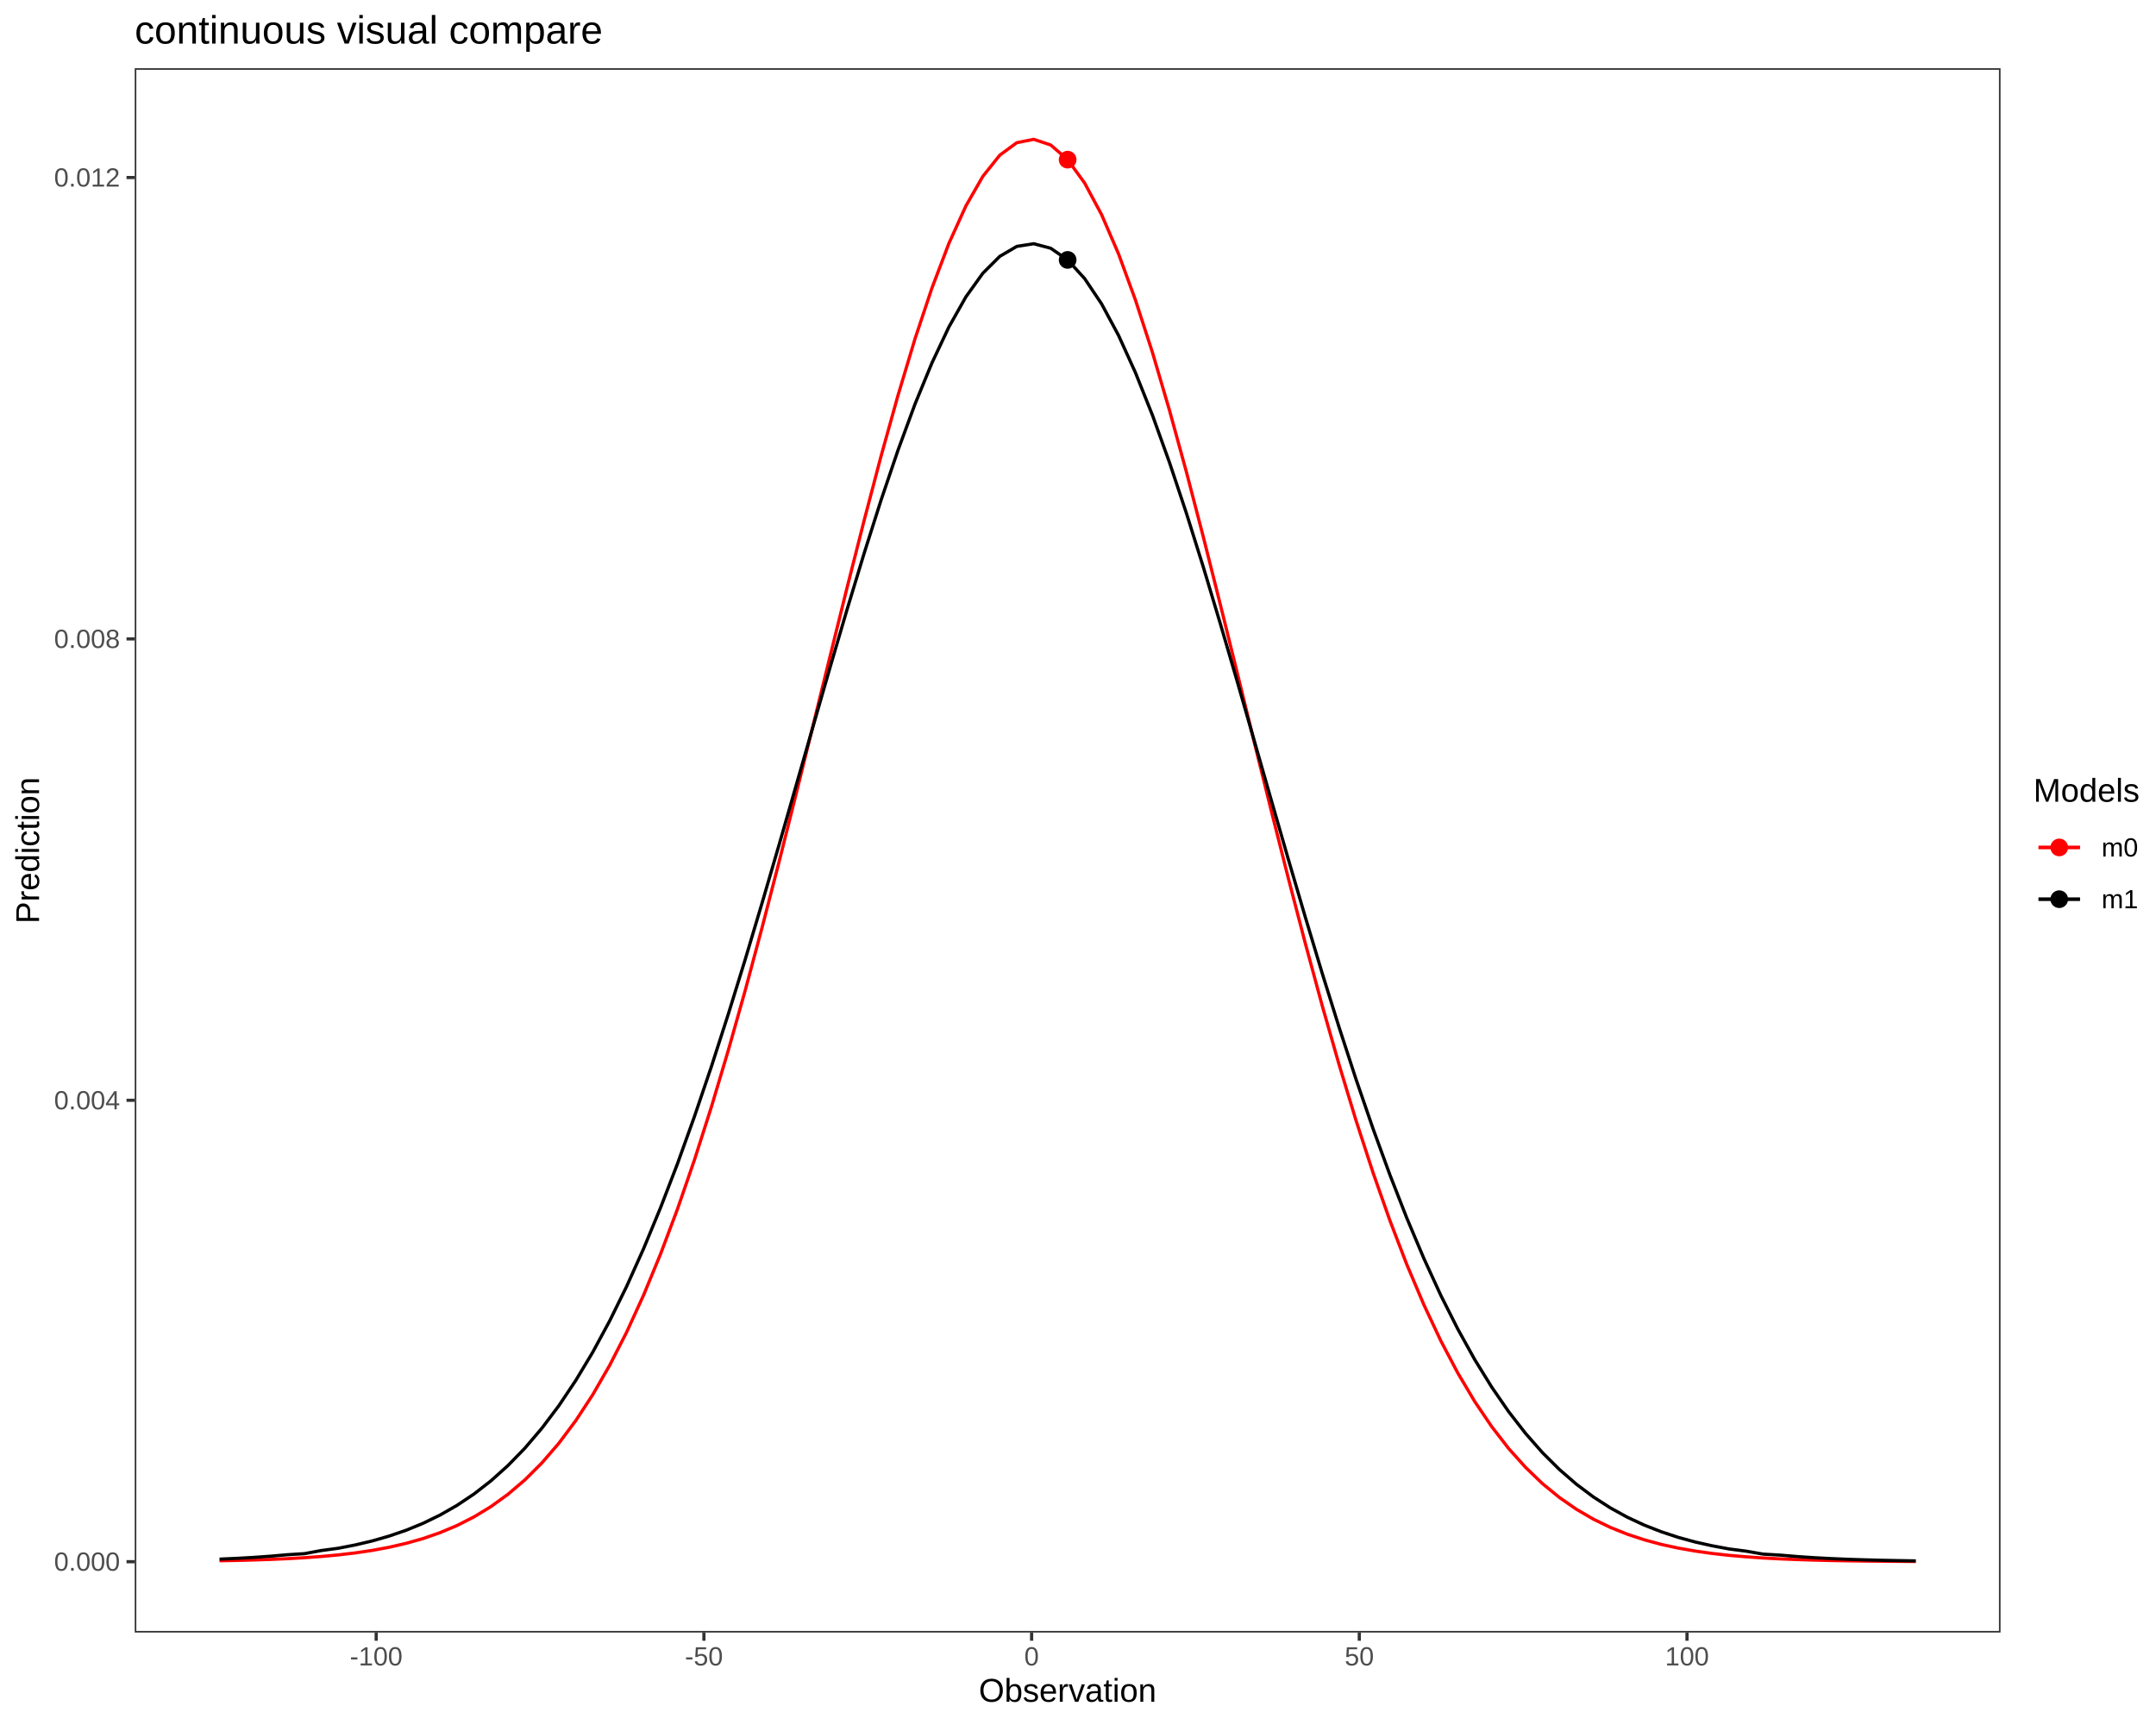
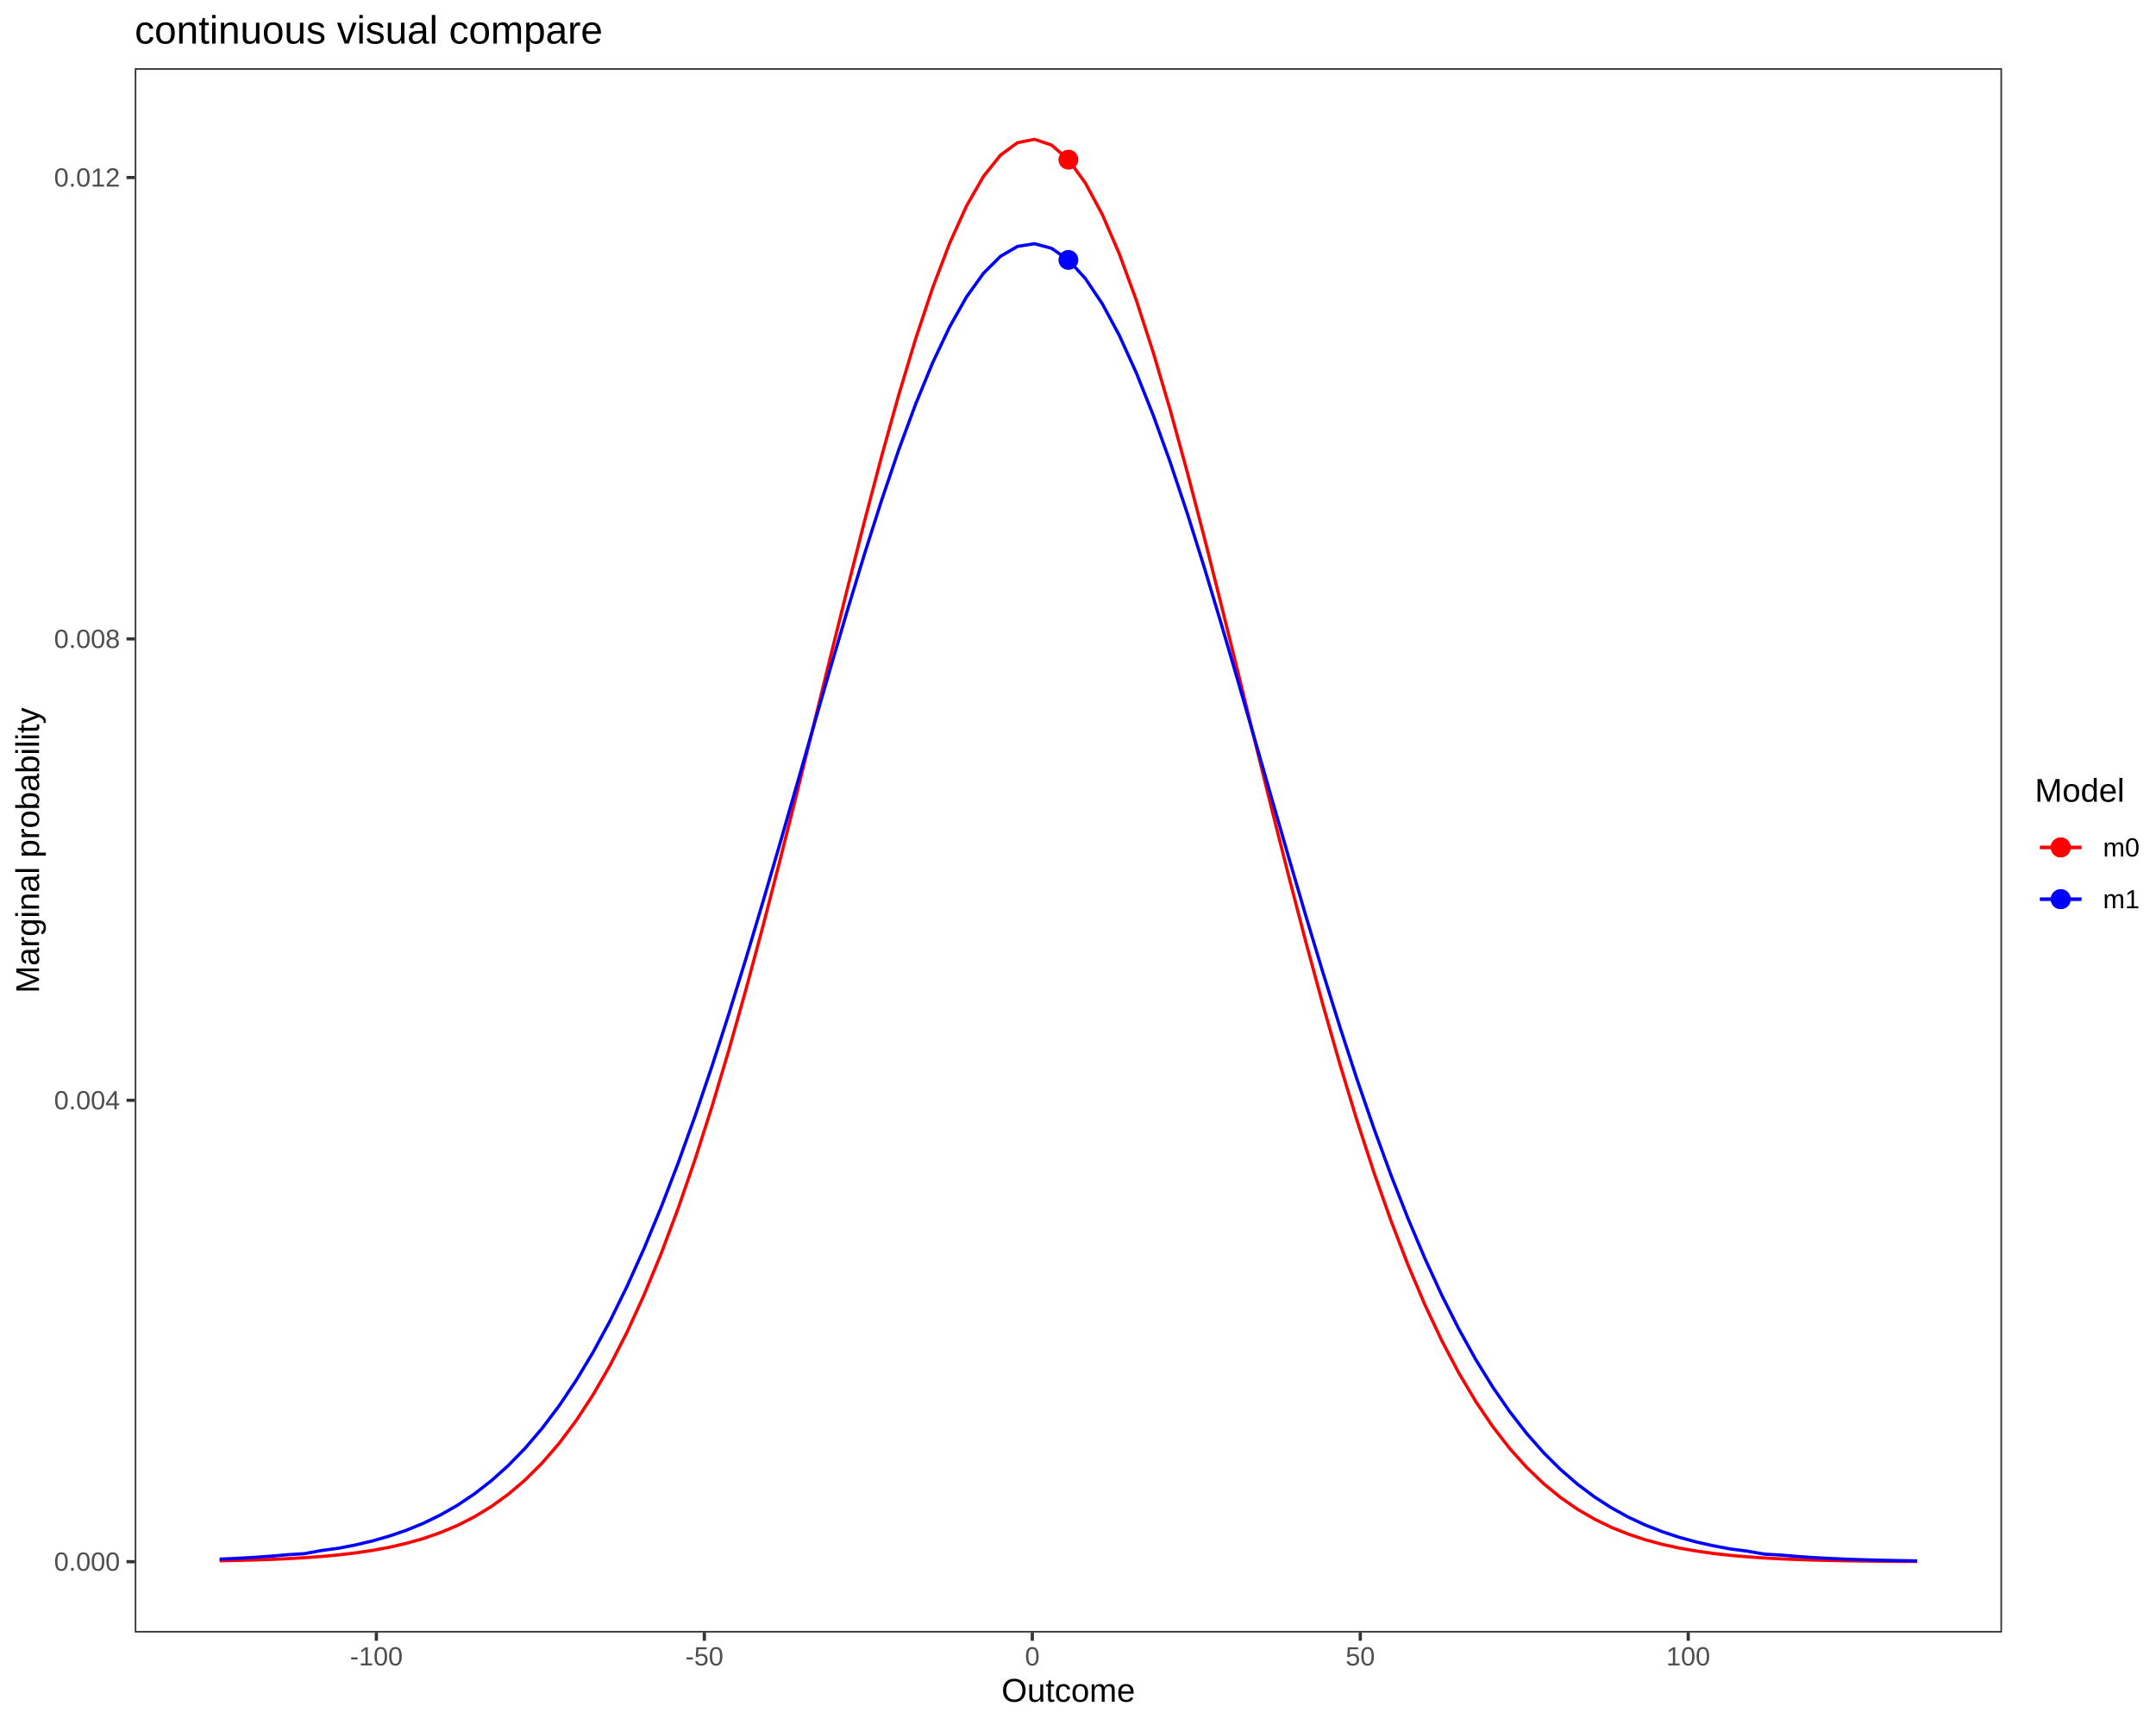
<svg xmlns="http://www.w3.org/2000/svg" viewBox="0 0 720.00 576.00">
  <defs>
    <style type="text/css">
    line, polyline, polygon, path, rect, circle {
      fill: none;
      stroke: #000000;
      stroke-linecap: round;
      stroke-linejoin: round;
      stroke-miterlimit: 10.00;
    }
  </style>
  </defs>
  <rect width="100%" height="100%" style="stroke: none; fill: #FFFFFF;" />
  <rect x="0.00" y="0.00" width="720.00" height="576.00" style="stroke-width: 1.07; stroke: #FFFFFF; fill: #FFFFFF;" />
  <defs>
-     <clipPath id="cpNDQuOTl8NjY4LjA5fDU0NS4xM3wyMi43Nw==">
-       <rect x="44.99" y="22.77" width="623.10" height="522.36" />
+     <clipPath id="cpNDQuOTl8NjY4LjU4fDU0NS4xM3wyMi43Nw==">
+       <rect x="44.99" y="22.77" width="623.59" height="522.36" />
    </clipPath>
  </defs>
-   <rect x="44.99" y="22.77" width="623.10" height="522.36" style="stroke-width: 1.07; stroke: none; fill: #FFFFFF;" clip-path="url(#cpNDQuOTl8NjY4LjA5fDU0NS4xM3wyMi43Nw==)" />
-   <polyline points="73.32,521.16 78.98,521.05 84.65,520.90 90.31,520.71 95.98,520.46 101.64,520.14 107.30,519.73 112.97,519.20 118.63,518.54 124.30,517.70 129.96,516.65 135.63,515.34 141.29,513.74 146.96,511.77 152.62,509.39 158.29,506.51 163.95,503.07 169.61,498.98 175.28,494.16 180.94,488.51 186.61,481.94 192.27,474.38 197.94,465.72 203.60,455.89 209.27,444.82 214.93,432.45 220.59,418.74 226.26,403.68 231.92,387.28 237.59,369.56 243.25,350.61 248.92,330.51 254.58,309.41 260.25,287.49 265.91,264.94 271.58,242.02 277.24,218.98 282.90,196.14 288.57,173.81 294.23,152.31 299.90,131.98 305.56,113.16 311.23,96.16 316.89,81.27 322.56,68.77 328.22,58.89 333.89,51.80 339.55,47.65 345.21,46.52 350.88,48.41 356.54,53.31 362.21,61.11 367.87,71.66 373.54,84.78 379.20,100.23 384.87,117.71 390.53,136.94 396.20,157.59 401.86,179.33 407.52,201.83 413.19,224.74 418.85,247.78 424.52,270.63 430.18,293.04 435.85,314.78 441.51,335.64 447.18,355.47 452.84,374.12 458.51,391.51 464.17,407.58 469.83,422.30 475.50,435.67 481.16,447.71 486.83,458.46 492.49,467.99 498.16,476.37 503.82,483.68 509.49,490.00 515.15,495.44 520.82,500.07 526.48,503.99 532.14,507.28 537.81,510.03 543.47,512.30 549.14,514.17 554.80,515.70 560.47,516.93 566.13,517.92 571.80,518.72 577.46,519.35 583.12,519.84 588.79,520.23 594.45,520.53 600.12,520.76 605.78,520.94 611.45,521.08 617.11,521.18 622.78,521.26 628.44,521.31 634.11,521.36 639.77,521.39 " style="stroke-width: 1.07; stroke: #FF0000; stroke-linecap: butt;" clip-path="url(#cpNDQuOTl8NjY4LjA5fDU0NS4xM3wyMi43Nw==)" />
-   <polyline points="73.32,520.61 78.98,520.36 84.65,520.04 90.31,519.64 95.98,519.14 101.64,518.79 107.30,517.74 112.97,516.98 118.63,515.88 124.30,514.54 129.96,512.91 135.63,510.97 141.29,508.65 146.96,505.89 152.62,502.66 158.29,498.87 163.95,494.47 169.61,489.39 175.28,483.57 180.94,476.93 186.61,469.41 192.27,460.96 197.94,451.53 203.60,441.06 209.27,429.54 214.93,416.94 220.59,403.27 226.26,388.54 231.92,372.79 237.59,356.09 243.25,338.52 248.92,320.19 254.58,301.24 260.25,281.83 265.91,262.13 271.58,242.36 277.24,222.72 282.90,203.45 288.57,184.79 294.23,167.00 299.90,150.30 305.56,134.95 311.23,121.17 316.89,109.18 322.56,99.14 328.22,91.24 333.89,85.59 339.55,82.28 345.21,81.38 350.88,82.89 356.54,86.79 362.21,93.01 367.87,101.46 373.54,112.00 379.20,124.47 384.87,138.66 390.53,154.37 396.20,171.36 401.86,189.39 407.52,208.23 413.19,227.61 418.85,247.30 424.52,267.08 430.18,286.72 435.85,306.04 441.51,324.85 447.18,342.99 452.84,360.36 458.51,376.83 464.17,392.32 469.83,406.79 475.50,420.20 481.16,432.53 486.83,443.78 492.49,453.99 498.16,463.17 503.82,471.38 509.49,478.67 515.15,485.10 520.82,490.73 526.48,495.63 532.14,499.87 537.81,503.52 543.47,506.63 549.14,509.27 554.80,511.48 560.47,513.35 566.13,514.90 571.80,516.16 577.46,517.22 583.12,517.95 588.79,518.94 594.45,519.27 600.12,519.75 605.78,520.13 611.45,520.43 617.11,520.67 622.78,520.85 628.44,521.00 634.11,521.11 639.77,521.20 " style="stroke-width: 1.07; stroke-linecap: butt;" clip-path="url(#cpNDQuOTl8NjY4LjA5fDU0NS4xM3wyMi43Nw==)" />
-   <circle cx="356.54" cy="53.31" r="1.95pt" style="stroke-width: 0.71; stroke: #FF0000; fill: #FF0000;" clip-path="url(#cpNDQuOTl8NjY4LjA5fDU0NS4xM3wyMi43Nw==)" />
-   <circle cx="356.54" cy="86.79" r="1.95pt" style="stroke-width: 0.71; fill: #000000;" clip-path="url(#cpNDQuOTl8NjY4LjA5fDU0NS4xM3wyMi43Nw==)" />
-   <rect x="44.99" y="22.77" width="623.10" height="522.36" style="stroke-width: 1.07; stroke: #333333;" clip-path="url(#cpNDQuOTl8NjY4LjA5fDU0NS4xM3wyMi43Nw==)" />
+   <rect x="44.99" y="22.77" width="623.59" height="522.36" style="stroke-width: 1.07; stroke: none; fill: #FFFFFF;" clip-path="url(#cpNDQuOTl8NjY4LjU4fDU0NS4xM3wyMi43Nw==)" />
+   <polyline points="73.34,521.16 79.01,521.05 84.68,520.90 90.35,520.71 96.02,520.46 101.68,520.14 107.35,519.73 113.02,519.20 118.69,518.54 124.36,517.70 130.03,516.65 135.70,515.34 141.37,513.74 147.04,511.77 152.71,509.39 158.37,506.51 164.04,503.07 169.71,498.98 175.38,494.16 181.05,488.51 186.72,481.94 192.39,474.38 198.06,465.72 203.73,455.89 209.40,444.82 215.06,432.45 220.73,418.74 226.40,403.68 232.07,387.28 237.74,369.56 243.41,350.61 249.08,330.51 254.75,309.41 260.42,287.49 266.09,264.94 271.75,242.02 277.42,218.98 283.09,196.14 288.76,173.81 294.43,152.31 300.10,131.98 305.77,113.16 311.44,96.16 317.11,81.27 322.77,68.77 328.44,58.89 334.11,51.80 339.78,47.65 345.45,46.52 351.12,48.41 356.79,53.31 362.46,61.11 368.13,71.66 373.80,84.78 379.46,100.23 385.13,117.71 390.80,136.94 396.47,157.59 402.14,179.33 407.81,201.83 413.48,224.74 419.15,247.78 424.82,270.63 430.49,293.04 436.15,314.78 441.82,335.64 447.49,355.47 453.16,374.12 458.83,391.51 464.50,407.58 470.17,422.30 475.84,435.67 481.51,447.71 487.18,458.46 492.84,467.99 498.51,476.37 504.18,483.68 509.85,490.00 515.52,495.44 521.19,500.07 526.86,503.99 532.53,507.28 538.20,510.03 543.87,512.30 549.53,514.17 555.20,515.70 560.87,516.93 566.54,517.92 572.21,518.72 577.88,519.35 583.55,519.84 589.22,520.23 594.89,520.53 600.56,520.76 606.22,520.94 611.89,521.08 617.56,521.18 623.23,521.26 628.90,521.31 634.57,521.36 640.24,521.39 " style="stroke-width: 1.07; stroke: #FF0000; stroke-linecap: butt;" clip-path="url(#cpNDQuOTl8NjY4LjU4fDU0NS4xM3wyMi43Nw==)" />
+   <circle cx="356.79" cy="53.31" r="2.49pt" style="stroke-width: 0.71; stroke: none; fill: #FF0000;" clip-path="url(#cpNDQuOTl8NjY4LjU4fDU0NS4xM3wyMi43Nw==)" />
+   <polyline points="73.34,520.61 79.01,520.36 84.68,520.04 90.35,519.64 96.02,519.14 101.68,518.79 107.35,517.74 113.02,516.98 118.69,515.88 124.36,514.54 130.03,512.91 135.70,510.97 141.37,508.65 147.04,505.89 152.71,502.66 158.37,498.87 164.04,494.47 169.71,489.39 175.38,483.57 181.05,476.93 186.72,469.41 192.39,460.96 198.06,451.53 203.73,441.06 209.40,429.54 215.06,416.94 220.73,403.27 226.40,388.54 232.07,372.79 237.74,356.09 243.41,338.52 249.08,320.19 254.75,301.24 260.42,281.83 266.09,262.13 271.75,242.36 277.42,222.72 283.09,203.45 288.76,184.79 294.43,167.00 300.10,150.30 305.77,134.95 311.44,121.17 317.11,109.18 322.77,99.14 328.44,91.24 334.11,85.59 339.78,82.28 345.45,81.38 351.12,82.89 356.79,86.79 362.46,93.01 368.13,101.46 373.80,112.00 379.46,124.47 385.13,138.66 390.80,154.37 396.47,171.36 402.14,189.39 407.81,208.23 413.48,227.61 419.15,247.30 424.82,267.08 430.49,286.72 436.15,306.04 441.82,324.85 447.49,342.99 453.16,360.36 458.83,376.83 464.50,392.32 470.17,406.79 475.84,420.20 481.51,432.53 487.18,443.78 492.84,453.99 498.51,463.17 504.18,471.38 509.85,478.67 515.52,485.10 521.19,490.73 526.86,495.63 532.53,499.87 538.20,503.52 543.87,506.63 549.53,509.27 555.20,511.48 560.87,513.35 566.54,514.90 572.21,516.16 577.88,517.22 583.55,517.95 589.22,518.94 594.89,519.27 600.56,519.75 606.22,520.13 611.89,520.43 617.56,520.67 623.23,520.85 628.90,521.00 634.57,521.11 640.24,521.20 " style="stroke-width: 1.07; stroke: #0000FF; stroke-linecap: butt;" clip-path="url(#cpNDQuOTl8NjY4LjU4fDU0NS4xM3wyMi43Nw==)" />
+   <circle cx="356.79" cy="86.79" r="2.49pt" style="stroke-width: 0.71; stroke: none; fill: #0000FF;" clip-path="url(#cpNDQuOTl8NjY4LjU4fDU0NS4xM3wyMi43Nw==)" />
+   <rect x="44.99" y="22.77" width="623.59" height="522.36" style="stroke-width: 1.07; stroke: #333333;" clip-path="url(#cpNDQuOTl8NjY4LjU4fDU0NS4xM3wyMi43Nw==)" />
  <defs>
    <clipPath id="cpMC4wMHw3MjAuMDB8NTc2LjAwfDAuMDA=">
      <rect x="0.00" y="0.00" width="720.00" height="576.00" />
    </clipPath>
  </defs>
  <g clip-path="url(#cpMC4wMHw3MjAuMDB8NTc2LjAwfDAuMDA=)">
    <text x="18.06" y="524.49" style="font-size: 8.80px; fill: #4D4D4D; font-family: Liberation Sans;" textLength="22.00px" lengthAdjust="spacingAndGlyphs">0.000</text>
  </g>
  <g clip-path="url(#cpMC4wMHw3MjAuMDB8NTc2LjAwfDAuMDA=)">
    <text x="18.06" y="370.43" style="font-size: 8.80px; fill: #4D4D4D; font-family: Liberation Sans;" textLength="22.00px" lengthAdjust="spacingAndGlyphs">0.004</text>
  </g>
  <g clip-path="url(#cpMC4wMHw3MjAuMDB8NTc2LjAwfDAuMDA=)">
    <text x="18.06" y="216.37" style="font-size: 8.80px; fill: #4D4D4D; font-family: Liberation Sans;" textLength="22.00px" lengthAdjust="spacingAndGlyphs">0.008</text>
  </g>
  <g clip-path="url(#cpMC4wMHw3MjAuMDB8NTc2LjAwfDAuMDA=)">
    <text x="18.06" y="62.30" style="font-size: 8.80px; fill: #4D4D4D; font-family: Liberation Sans;" textLength="22.00px" lengthAdjust="spacingAndGlyphs">0.012</text>
  </g>
  <polyline points="42.25,521.47 44.99,521.47 " style="stroke-width: 1.07; stroke: #333333; stroke-linecap: butt;" clip-path="url(#cpMC4wMHw3MjAuMDB8NTc2LjAwfDAuMDA=)" />
  <polyline points="42.25,367.40 44.99,367.40 " style="stroke-width: 1.07; stroke: #333333; stroke-linecap: butt;" clip-path="url(#cpMC4wMHw3MjAuMDB8NTc2LjAwfDAuMDA=)" />
  <polyline points="42.25,213.34 44.99,213.34 " style="stroke-width: 1.07; stroke: #333333; stroke-linecap: butt;" clip-path="url(#cpMC4wMHw3MjAuMDB8NTc2LjAwfDAuMDA=)" />
  <polyline points="42.25,59.28 44.99,59.28 " style="stroke-width: 1.07; stroke: #333333; stroke-linecap: butt;" clip-path="url(#cpMC4wMHw3MjAuMDB8NTc2LjAwfDAuMDA=)" />
-   <polyline points="125.63,547.87 125.63,545.13 " style="stroke-width: 1.07; stroke: #333333; stroke-linecap: butt;" clip-path="url(#cpMC4wMHw3MjAuMDB8NTc2LjAwfDAuMDA=)" />
-   <polyline points="235.07,547.87 235.07,545.13 " style="stroke-width: 1.07; stroke: #333333; stroke-linecap: butt;" clip-path="url(#cpMC4wMHw3MjAuMDB8NTc2LjAwfDAuMDA=)" />
-   <polyline points="344.51,547.87 344.51,545.13 " style="stroke-width: 1.07; stroke: #333333; stroke-linecap: butt;" clip-path="url(#cpMC4wMHw3MjAuMDB8NTc2LjAwfDAuMDA=)" />
-   <polyline points="453.94,547.87 453.94,545.13 " style="stroke-width: 1.07; stroke: #333333; stroke-linecap: butt;" clip-path="url(#cpMC4wMHw3MjAuMDB8NTc2LjAwfDAuMDA=)" />
-   <polyline points="563.38,547.87 563.38,545.13 " style="stroke-width: 1.07; stroke: #333333; stroke-linecap: butt;" clip-path="url(#cpMC4wMHw3MjAuMDB8NTc2LjAwfDAuMDA=)" />
+   <polyline points="125.69,547.87 125.69,545.13 " style="stroke-width: 1.07; stroke: #333333; stroke-linecap: butt;" clip-path="url(#cpMC4wMHw3MjAuMDB8NTc2LjAwfDAuMDA=)" />
+   <polyline points="235.22,547.87 235.22,545.13 " style="stroke-width: 1.07; stroke: #333333; stroke-linecap: butt;" clip-path="url(#cpMC4wMHw3MjAuMDB8NTc2LjAwfDAuMDA=)" />
+   <polyline points="344.74,547.87 344.74,545.13 " style="stroke-width: 1.07; stroke: #333333; stroke-linecap: butt;" clip-path="url(#cpMC4wMHw3MjAuMDB8NTc2LjAwfDAuMDA=)" />
+   <polyline points="454.27,547.87 454.27,545.13 " style="stroke-width: 1.07; stroke: #333333; stroke-linecap: butt;" clip-path="url(#cpMC4wMHw3MjAuMDB8NTc2LjAwfDAuMDA=)" />
+   <polyline points="563.79,547.87 563.79,545.13 " style="stroke-width: 1.07; stroke: #333333; stroke-linecap: butt;" clip-path="url(#cpMC4wMHw3MjAuMDB8NTc2LjAwfDAuMDA=)" />
  <g clip-path="url(#cpMC4wMHw3MjAuMDB8NTc2LjAwfDAuMDA=)">
-     <text x="116.83" y="556.11" style="font-size: 8.80px; fill: #4D4D4D; font-family: Liberation Sans;" textLength="17.59px" lengthAdjust="spacingAndGlyphs">-100</text>
+     <text x="116.90" y="556.11" style="font-size: 8.80px; fill: #4D4D4D; font-family: Liberation Sans;" textLength="17.59px" lengthAdjust="spacingAndGlyphs">-100</text>
  </g>
  <g clip-path="url(#cpMC4wMHw3MjAuMDB8NTc2LjAwfDAuMDA=)">
-     <text x="228.72" y="556.11" style="font-size: 8.80px; fill: #4D4D4D; font-family: Liberation Sans;" textLength="12.70px" lengthAdjust="spacingAndGlyphs">-50</text>
+     <text x="228.87" y="556.11" style="font-size: 8.80px; fill: #4D4D4D; font-family: Liberation Sans;" textLength="12.70px" lengthAdjust="spacingAndGlyphs">-50</text>
  </g>
  <g clip-path="url(#cpMC4wMHw3MjAuMDB8NTc2LjAwfDAuMDA=)">
-     <text x="342.06" y="556.11" style="font-size: 8.80px; fill: #4D4D4D; font-family: Liberation Sans;" textLength="4.89px" lengthAdjust="spacingAndGlyphs">0</text>
+     <text x="342.30" y="556.11" style="font-size: 8.80px; fill: #4D4D4D; font-family: Liberation Sans;" textLength="4.89px" lengthAdjust="spacingAndGlyphs">0</text>
  </g>
  <g clip-path="url(#cpMC4wMHw3MjAuMDB8NTc2LjAwfDAuMDA=)">
-     <text x="449.05" y="556.11" style="font-size: 8.80px; fill: #4D4D4D; font-family: Liberation Sans;" textLength="9.78px" lengthAdjust="spacingAndGlyphs">50</text>
+     <text x="449.38" y="556.11" style="font-size: 8.80px; fill: #4D4D4D; font-family: Liberation Sans;" textLength="9.78px" lengthAdjust="spacingAndGlyphs">50</text>
  </g>
  <g clip-path="url(#cpMC4wMHw3MjAuMDB8NTc2LjAwfDAuMDA=)">
-     <text x="556.05" y="556.11" style="font-size: 8.80px; fill: #4D4D4D; font-family: Liberation Sans;" textLength="14.67px" lengthAdjust="spacingAndGlyphs">100</text>
+     <text x="556.45" y="556.11" style="font-size: 8.80px; fill: #4D4D4D; font-family: Liberation Sans;" textLength="14.67px" lengthAdjust="spacingAndGlyphs">100</text>
  </g>
  <g clip-path="url(#cpMC4wMHw3MjAuMDB8NTc2LjAwfDAuMDA=)">
-     <text x="326.87" y="568.24" style="font-size: 11.00px; font-family: Liberation Sans;" textLength="59.34px" lengthAdjust="spacingAndGlyphs">Observation</text>
+     <text x="334.46" y="568.24" style="font-size: 11.00px; font-family: Liberation Sans;" textLength="44.66px" lengthAdjust="spacingAndGlyphs">Outcome</text>
  </g>
  <g clip-path="url(#cpMC4wMHw3MjAuMDB8NTc2LjAwfDAuMDA=)">
-     <text transform="translate(13.04,308.42) rotate(-90)" style="font-size: 11.00px; font-family: Liberation Sans;" textLength="48.94px" lengthAdjust="spacingAndGlyphs">Prediction</text>
+     <text transform="translate(13.04,331.65) rotate(-90)" style="font-size: 11.00px; font-family: Liberation Sans;" textLength="95.41px" lengthAdjust="spacingAndGlyphs">Marginal probability</text>
  </g>
-   <rect x="679.05" y="259.01" width="35.47" height="49.88" style="stroke-width: 1.07; stroke: none; fill: #FFFFFF;" clip-path="url(#cpMC4wMHw3MjAuMDB8NTc2LjAwfDAuMDA=)" />
+   <rect x="679.54" y="259.01" width="34.98" height="49.88" style="stroke-width: 1.07; stroke: none; fill: #FFFFFF;" clip-path="url(#cpMC4wMHw3MjAuMDB8NTc2LjAwfDAuMDA=)" />
  <g clip-path="url(#cpMC4wMHw3MjAuMDB8NTc2LjAwfDAuMDA=)">
-     <text x="679.05" y="267.71" style="font-size: 11.00px; font-family: Liberation Sans;" textLength="35.47px" lengthAdjust="spacingAndGlyphs">Models</text>
+     <text x="679.54" y="267.71" style="font-size: 11.00px; font-family: Liberation Sans;" textLength="29.97px" lengthAdjust="spacingAndGlyphs">Model</text>
  </g>
-   <rect x="679.05" y="274.33" width="17.28" height="17.28" style="stroke-width: 1.07; stroke: none; fill: #FFFFFF;" clip-path="url(#cpMC4wMHw3MjAuMDB8NTc2LjAwfDAuMDA=)" />
-   <line x1="680.78" y1="282.97" x2="694.60" y2="282.97" style="stroke-width: 1.07; stroke: #FF0000; stroke-linecap: butt;" clip-path="url(#cpMC4wMHw3MjAuMDB8NTc2LjAwfDAuMDA=)" />
-   <line x1="680.78" y1="282.97" x2="694.60" y2="282.97" style="stroke-width: 1.07; stroke: #FF0000; stroke-linecap: butt;" clip-path="url(#cpMC4wMHw3MjAuMDB8NTc2LjAwfDAuMDA=)" />
-   <circle cx="687.69" cy="282.97" r="1.95pt" style="stroke-width: 0.71; stroke: #FF0000; fill: #FF0000;" clip-path="url(#cpMC4wMHw3MjAuMDB8NTc2LjAwfDAuMDA=)" />
-   <rect x="679.05" y="291.61" width="17.28" height="17.28" style="stroke-width: 1.07; stroke: none; fill: #FFFFFF;" clip-path="url(#cpMC4wMHw3MjAuMDB8NTc2LjAwfDAuMDA=)" />
-   <line x1="680.78" y1="300.25" x2="694.60" y2="300.25" style="stroke-width: 1.07; stroke-linecap: butt;" clip-path="url(#cpMC4wMHw3MjAuMDB8NTc2LjAwfDAuMDA=)" />
-   <line x1="680.78" y1="300.25" x2="694.60" y2="300.25" style="stroke-width: 1.07; stroke-linecap: butt;" clip-path="url(#cpMC4wMHw3MjAuMDB8NTc2LjAwfDAuMDA=)" />
-   <circle cx="687.69" cy="300.25" r="1.95pt" style="stroke-width: 0.71; fill: #000000;" clip-path="url(#cpMC4wMHw3MjAuMDB8NTc2LjAwfDAuMDA=)" />
+   <rect x="679.54" y="274.33" width="17.28" height="17.28" style="stroke-width: 1.07; stroke: none; fill: #FFFFFF;" clip-path="url(#cpMC4wMHw3MjAuMDB8NTc2LjAwfDAuMDA=)" />
+   <line x1="681.27" y1="282.97" x2="695.09" y2="282.97" style="stroke-width: 1.07; stroke: #FF0000; stroke-linecap: butt;" clip-path="url(#cpMC4wMHw3MjAuMDB8NTc2LjAwfDAuMDA=)" />
+   <circle cx="688.18" cy="282.97" r="2.49pt" style="stroke-width: 0.71; stroke: none; fill: #FF0000;" clip-path="url(#cpMC4wMHw3MjAuMDB8NTc2LjAwfDAuMDA=)" />
+   <line x1="681.27" y1="282.97" x2="695.09" y2="282.97" style="stroke-width: 1.07; stroke: #FF0000; stroke-linecap: butt;" clip-path="url(#cpMC4wMHw3MjAuMDB8NTc2LjAwfDAuMDA=)" />
+   <circle cx="688.18" cy="282.97" r="2.49pt" style="stroke-width: 0.71; stroke: none; fill: #FF0000;" clip-path="url(#cpMC4wMHw3MjAuMDB8NTc2LjAwfDAuMDA=)" />
+   <rect x="679.54" y="291.61" width="17.28" height="17.28" style="stroke-width: 1.07; stroke: none; fill: #FFFFFF;" clip-path="url(#cpMC4wMHw3MjAuMDB8NTc2LjAwfDAuMDA=)" />
+   <line x1="681.27" y1="300.25" x2="695.09" y2="300.25" style="stroke-width: 1.07; stroke: #0000FF; stroke-linecap: butt;" clip-path="url(#cpMC4wMHw3MjAuMDB8NTc2LjAwfDAuMDA=)" />
+   <circle cx="688.18" cy="300.25" r="2.49pt" style="stroke-width: 0.71; stroke: none; fill: #0000FF;" clip-path="url(#cpMC4wMHw3MjAuMDB8NTc2LjAwfDAuMDA=)" />
+   <line x1="681.27" y1="300.25" x2="695.09" y2="300.25" style="stroke-width: 1.07; stroke: #0000FF; stroke-linecap: butt;" clip-path="url(#cpMC4wMHw3MjAuMDB8NTc2LjAwfDAuMDA=)" />
+   <circle cx="688.18" cy="300.25" r="2.49pt" style="stroke-width: 0.71; stroke: none; fill: #0000FF;" clip-path="url(#cpMC4wMHw3MjAuMDB8NTc2LjAwfDAuMDA=)" />
  <g clip-path="url(#cpMC4wMHw3MjAuMDB8NTc2LjAwfDAuMDA=)">
-     <text x="701.81" y="286.00" style="font-size: 8.80px; font-family: Liberation Sans;" textLength="12.22px" lengthAdjust="spacingAndGlyphs">m0</text>
+     <text x="702.30" y="286.00" style="font-size: 8.80px; font-family: Liberation Sans;" textLength="12.22px" lengthAdjust="spacingAndGlyphs">m0</text>
  </g>
  <g clip-path="url(#cpMC4wMHw3MjAuMDB8NTc2LjAwfDAuMDA=)">
-     <text x="701.81" y="303.28" style="font-size: 8.80px; font-family: Liberation Sans;" textLength="12.22px" lengthAdjust="spacingAndGlyphs">m1</text>
+     <text x="702.30" y="303.28" style="font-size: 8.80px; font-family: Liberation Sans;" textLength="12.22px" lengthAdjust="spacingAndGlyphs">m1</text>
  </g>
  <g clip-path="url(#cpMC4wMHw3MjAuMDB8NTc2LjAwfDAuMDA=)">
    <text x="44.99" y="14.56" style="font-size: 13.20px; font-family: Liberation Sans;" textLength="156.06px" lengthAdjust="spacingAndGlyphs">continuous visual compare</text>
  </g>
</svg>
